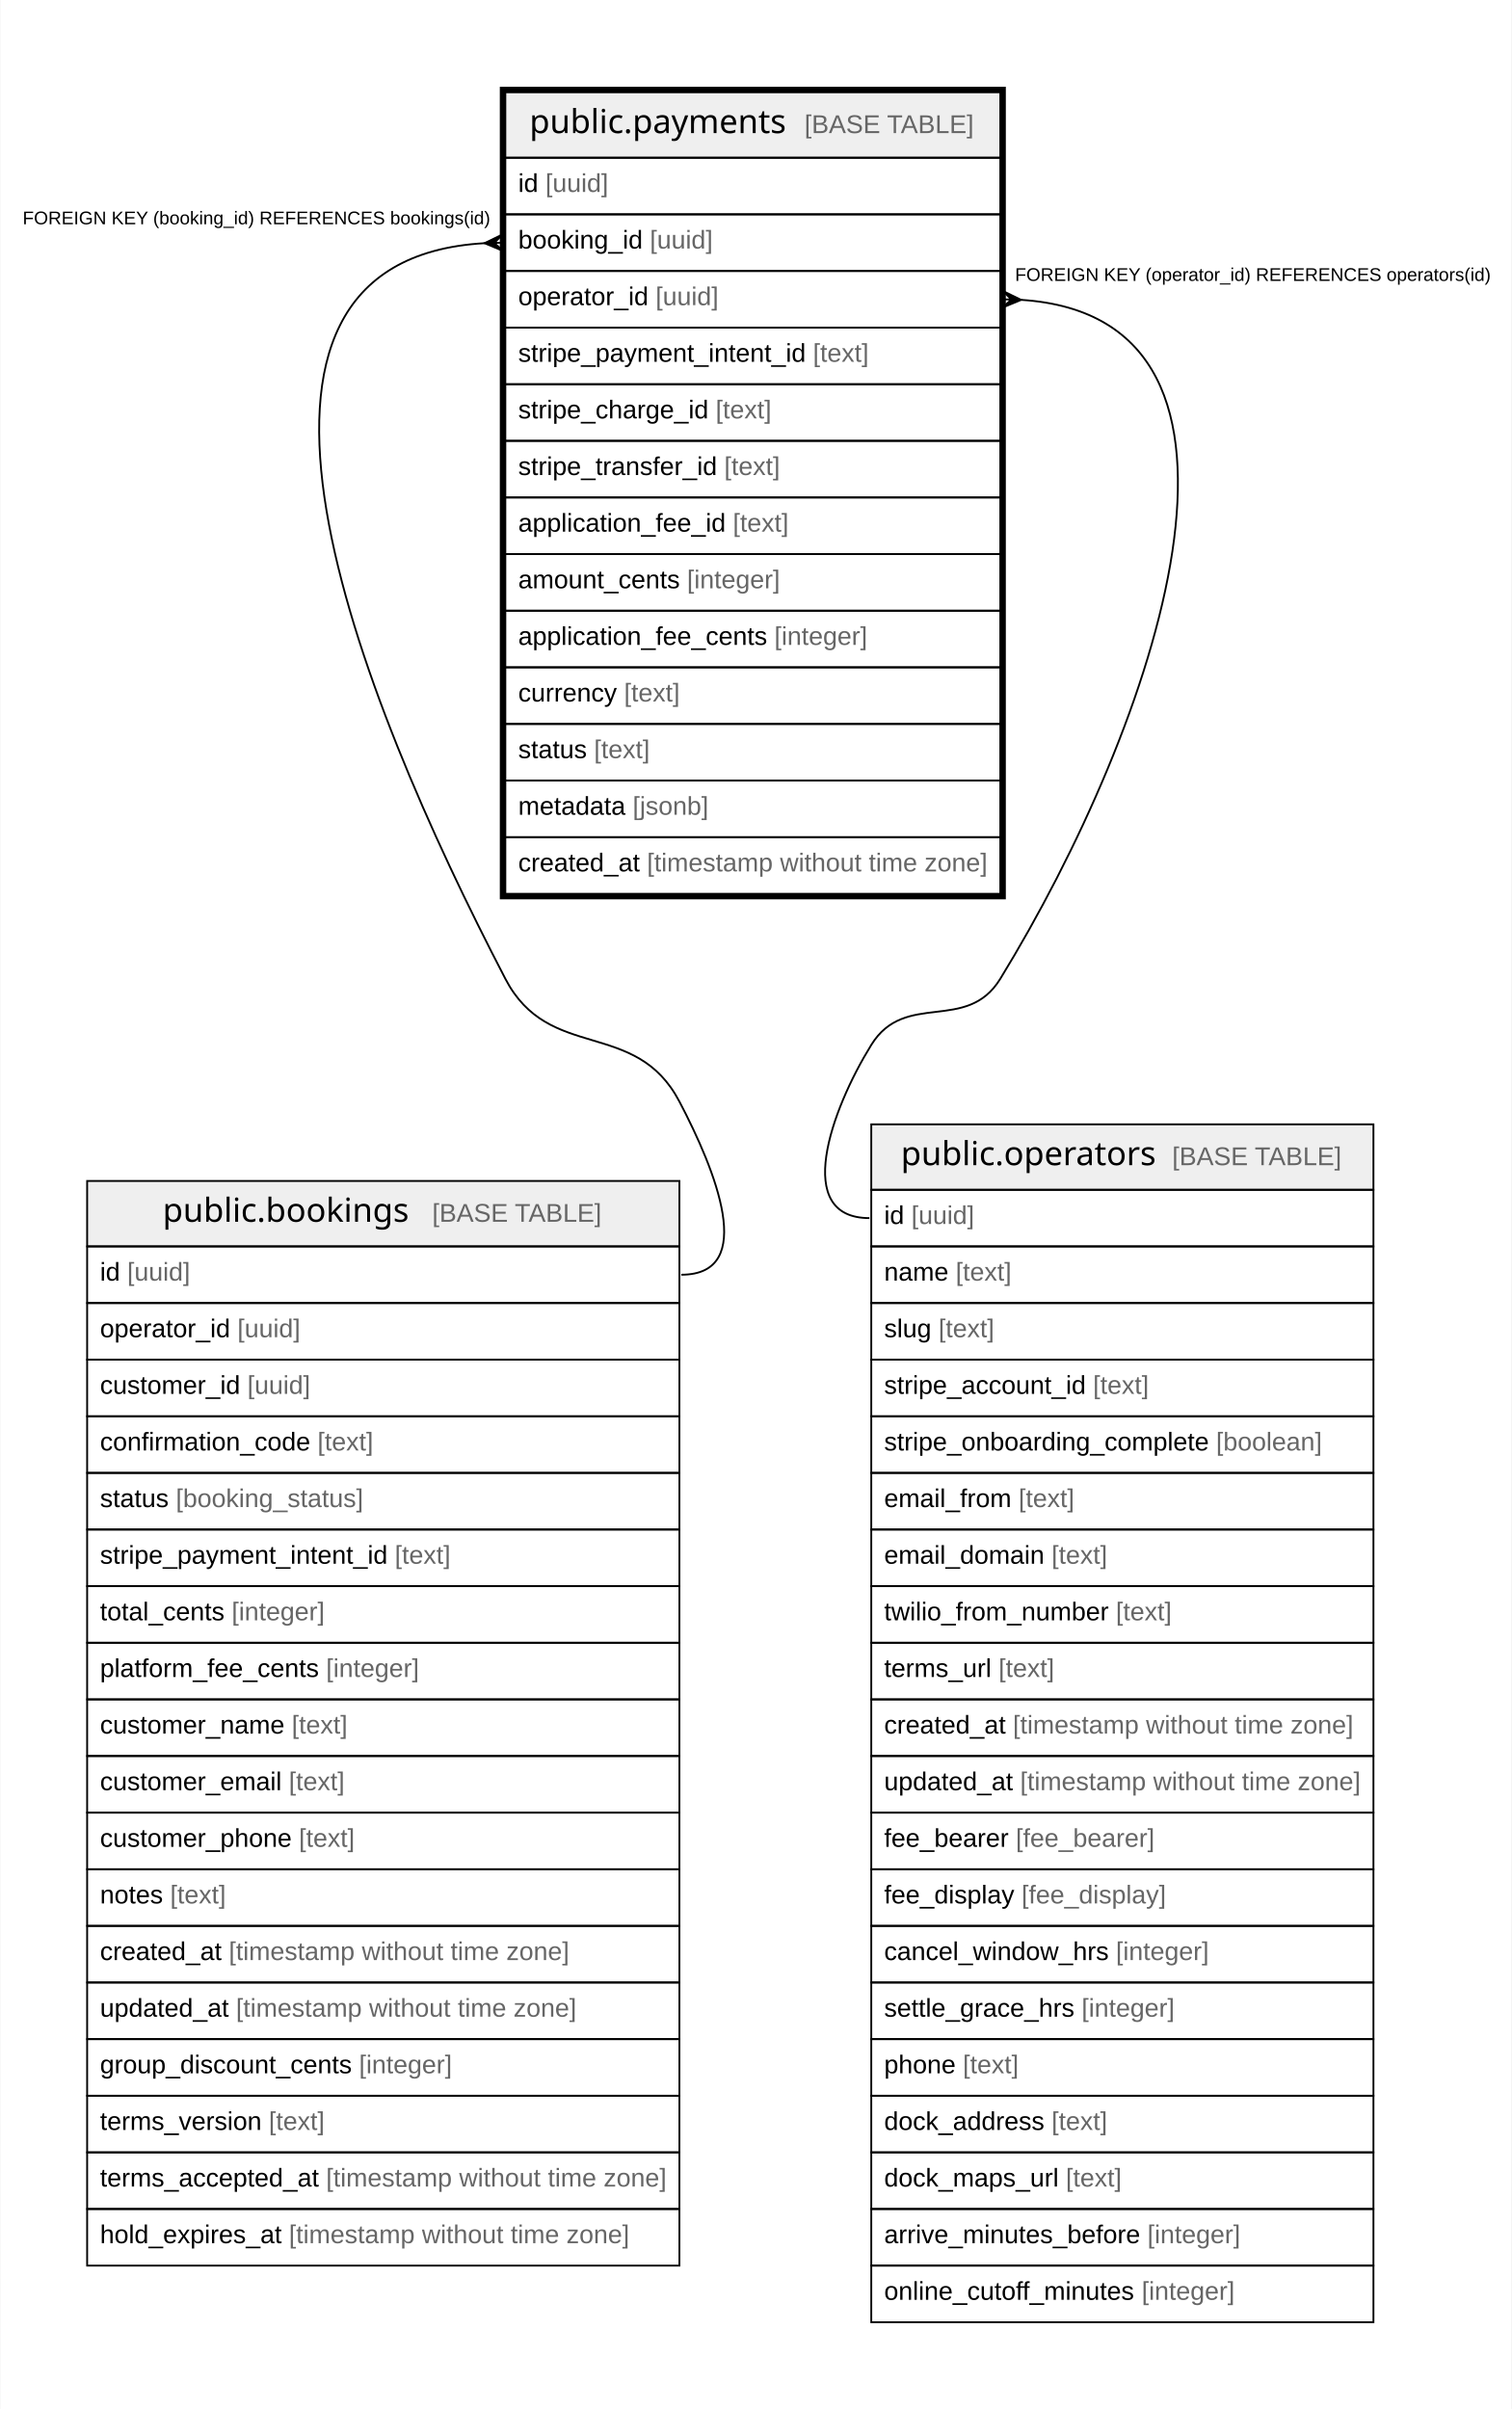
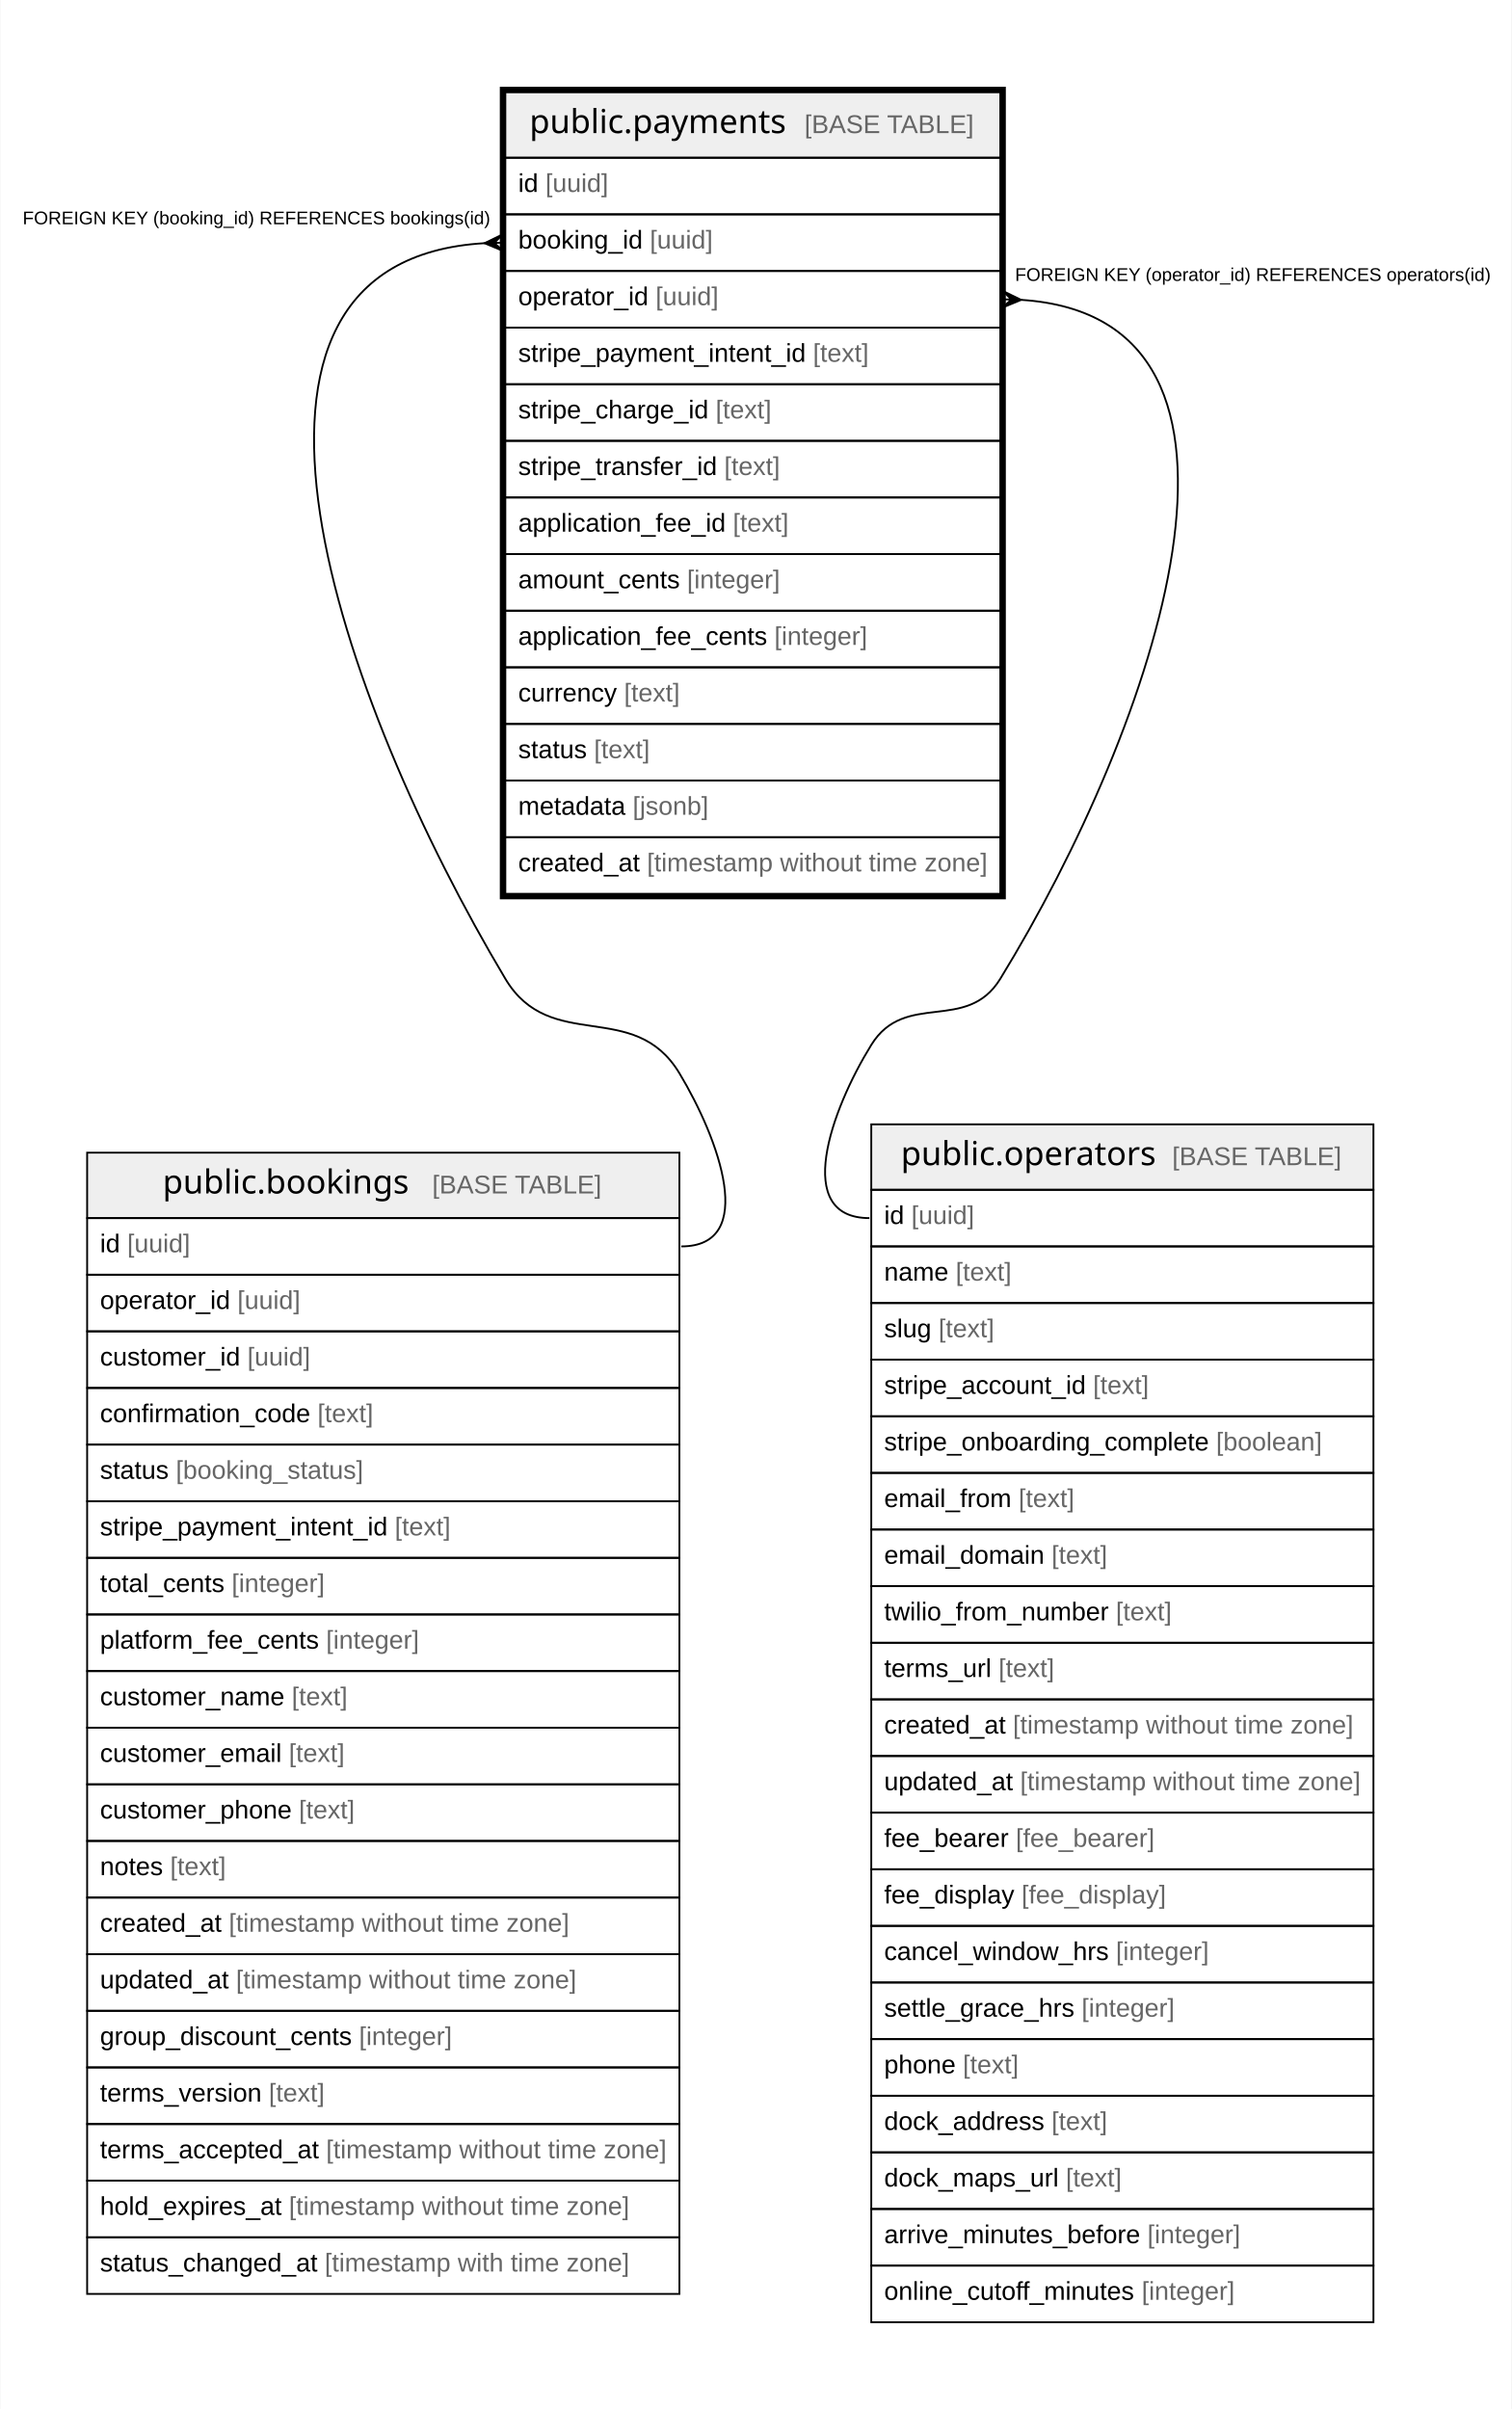
<svg xmlns="http://www.w3.org/2000/svg" width="822pt" height="1310pt" viewBox="0.00 0.00 821.85 1310.40">
  <g id="graph0" class="graph" transform="scale(1 1) rotate(0) translate(4 1306.4)">
    <polygon fill="white" stroke="none" points="-4,4 -4,-1306.4 817.85,-1306.4 817.85,4 -4,4" />
    <g id="node1" class="node">
      <polygon fill="#efefef" stroke="none" points="270.66,-1220.6 270.66,-1256.2 539.89,-1256.2 539.89,-1220.6 270.66,-1220.6" />
      <polygon fill="none" stroke="black" points="270.66,-1220.6 270.66,-1256.2 539.89,-1256.2 539.89,-1220.6 270.66,-1220.6" />
      <text text-anchor="start" x="283.79" y="-1234" font-family="Arial Bold" font-size="18.00">public.payments</text>
      <text text-anchor="start" x="402.27" y="-1234" font-family="Arial" font-size="14.00">    </text>
      <text text-anchor="start" x="433.38" y="-1234" font-family="Arial" font-size="14.00" fill="#666666">[BASE TABLE]</text>
      <polygon fill="none" stroke="black" points="270.66,-1189.8 270.66,-1220.6 539.89,-1220.6 539.89,-1189.8 270.66,-1189.8" />
      <text text-anchor="start" x="277.66" y="-1202" font-family="Arial" font-size="14.00">id </text>
      <text text-anchor="start" x="292.44" y="-1202" font-family="Arial" font-size="14.00" fill="#666666">[uuid]</text>
      <polygon fill="none" stroke="black" points="270.66,-1159 270.66,-1189.8 539.89,-1189.8 539.89,-1159 270.66,-1159" />
      <text text-anchor="start" x="277.66" y="-1171.2" font-family="Arial" font-size="14.00">booking_id </text>
      <text text-anchor="start" x="349.27" y="-1171.2" font-family="Arial" font-size="14.00" fill="#666666">[uuid]</text>
      <polygon fill="none" stroke="black" points="270.66,-1128.2 270.66,-1159 539.89,-1159 539.89,-1128.2 270.66,-1128.2" />
      <text text-anchor="start" x="277.66" y="-1140.4" font-family="Arial" font-size="14.00">operator_id </text>
      <text text-anchor="start" x="352.37" y="-1140.4" font-family="Arial" font-size="14.00" fill="#666666">[uuid]</text>
      <polygon fill="none" stroke="black" points="270.66,-1097.4 270.66,-1128.2 539.89,-1128.2 539.89,-1097.4 270.66,-1097.4" />
      <text text-anchor="start" x="277.66" y="-1109.6" font-family="Arial" font-size="14.00">stripe_payment_intent_id </text>
      <text text-anchor="start" x="437.98" y="-1109.6" font-family="Arial" font-size="14.00" fill="#666666">[text]</text>
      <polygon fill="none" stroke="black" points="270.66,-1066.6 270.66,-1097.4 539.89,-1097.4 539.89,-1066.6 270.66,-1066.6" />
      <text text-anchor="start" x="277.66" y="-1078.8" font-family="Arial" font-size="14.00">stripe_charge_id </text>
      <text text-anchor="start" x="385.05" y="-1078.8" font-family="Arial" font-size="14.00" fill="#666666">[text]</text>
      <polygon fill="none" stroke="black" points="270.66,-1035.8 270.66,-1066.6 539.89,-1066.6 539.89,-1035.8 270.66,-1035.8" />
      <text text-anchor="start" x="277.66" y="-1048" font-family="Arial" font-size="14.00">stripe_transfer_id </text>
      <text text-anchor="start" x="389.71" y="-1048" font-family="Arial" font-size="14.00" fill="#666666">[text]</text>
      <polygon fill="none" stroke="black" points="270.66,-1005 270.66,-1035.8 539.89,-1035.8 539.89,-1005 270.66,-1005" />
      <text text-anchor="start" x="277.66" y="-1017.2" font-family="Arial" font-size="14.00">application_fee_id </text>
      <text text-anchor="start" x="394.41" y="-1017.2" font-family="Arial" font-size="14.00" fill="#666666">[text]</text>
      <polygon fill="none" stroke="black" points="270.66,-974.2 270.66,-1005 539.89,-1005 539.89,-974.2 270.66,-974.2" />
      <text text-anchor="start" x="277.66" y="-986.4" font-family="Arial" font-size="14.00">amount_cents </text>
      <text text-anchor="start" x="369.49" y="-986.4" font-family="Arial" font-size="14.00" fill="#666666">[integer]</text>
      <polygon fill="none" stroke="black" points="270.66,-943.4 270.66,-974.2 539.89,-974.2 539.89,-943.4 270.66,-943.4" />
      <text text-anchor="start" x="277.66" y="-955.6" font-family="Arial" font-size="14.00">application_fee_cents </text>
      <text text-anchor="start" x="416.98" y="-955.6" font-family="Arial" font-size="14.00" fill="#666666">[integer]</text>
      <polygon fill="none" stroke="black" points="270.66,-912.6 270.66,-943.4 539.89,-943.4 539.89,-912.6 270.66,-912.6" />
      <text text-anchor="start" x="277.66" y="-924.8" font-family="Arial" font-size="14.00">currency </text>
      <text text-anchor="start" x="335.23" y="-924.8" font-family="Arial" font-size="14.00" fill="#666666">[text]</text>
      <polygon fill="none" stroke="black" points="270.66,-881.8 270.66,-912.6 539.89,-912.6 539.89,-881.8 270.66,-881.8" />
      <text text-anchor="start" x="277.66" y="-894" font-family="Arial" font-size="14.00">status </text>
      <text text-anchor="start" x="318.9" y="-894" font-family="Arial" font-size="14.00" fill="#666666">[text]</text>
      <polygon fill="none" stroke="black" points="270.66,-851 270.66,-881.8 539.89,-881.8 539.89,-851 270.66,-851" />
      <text text-anchor="start" x="277.66" y="-863.2" font-family="Arial" font-size="14.00">metadata </text>
      <text text-anchor="start" x="339.92" y="-863.2" font-family="Arial" font-size="14.00" fill="#666666">[jsonb]</text>
      <polygon fill="none" stroke="black" points="270.66,-820.2 270.66,-851 539.89,-851 539.89,-820.2 270.66,-820.2" />
      <text text-anchor="start" x="277.66" y="-832.4" font-family="Arial" font-size="14.00">created_at </text>
      <text text-anchor="start" x="347.7" y="-832.4" font-family="Arial" font-size="14.00" fill="#666666">[timestamp without time zone]</text>
      <polygon fill="none" stroke="black" stroke-width="3" points="269.16,-818.7 269.16,-1257.7 541.39,-1257.7 541.39,-818.7 269.16,-818.7" />
    </g>
    <g id="node2" class="node">
-       <polygon fill="#efefef" stroke="none" points="43.2,-628.4 43.2,-664 365.34,-664 365.34,-628.4 43.2,-628.4" />
-       <polygon fill="none" stroke="black" points="43.2,-628.4 43.2,-664 365.34,-664 365.34,-628.4 43.2,-628.4" />
-       <text text-anchor="start" x="84.28" y="-641.8" font-family="Arial Bold" font-size="18.00">public.bookings</text>
-       <text text-anchor="start" x="199.78" y="-641.8" font-family="Arial" font-size="14.00">    </text>
-       <text text-anchor="start" x="230.89" y="-641.8" font-family="Arial" font-size="14.00" fill="#666666">[BASE TABLE]</text>
-       <polygon fill="none" stroke="black" points="43.2,-597.6 43.2,-628.4 365.34,-628.4 365.34,-597.6 43.2,-597.6" />
-       <text text-anchor="start" x="50.2" y="-609.8" font-family="Arial" font-size="14.00">id </text>
-       <text text-anchor="start" x="64.99" y="-609.8" font-family="Arial" font-size="14.00" fill="#666666">[uuid]</text>
-       <polygon fill="none" stroke="black" points="43.2,-566.8 43.2,-597.6 365.34,-597.6 365.34,-566.8 43.2,-566.8" />
-       <text text-anchor="start" x="50.2" y="-579" font-family="Arial" font-size="14.00">operator_id </text>
-       <text text-anchor="start" x="124.92" y="-579" font-family="Arial" font-size="14.00" fill="#666666">[uuid]</text>
-       <polygon fill="none" stroke="black" points="43.2,-536 43.2,-566.8 365.34,-566.8 365.34,-536 43.2,-536" />
-       <text text-anchor="start" x="50.2" y="-548.2" font-family="Arial" font-size="14.00">customer_id </text>
-       <text text-anchor="start" x="130.34" y="-548.2" font-family="Arial" font-size="14.00" fill="#666666">[uuid]</text>
-       <polygon fill="none" stroke="black" points="43.2,-505.2 43.2,-536 365.34,-536 365.34,-505.2 43.2,-505.2" />
-       <text text-anchor="start" x="50.2" y="-517.4" font-family="Arial" font-size="14.00">confirmation_code </text>
-       <text text-anchor="start" x="168.49" y="-517.4" font-family="Arial" font-size="14.00" fill="#666666">[text]</text>
-       <polygon fill="none" stroke="black" points="43.2,-474.4 43.2,-505.2 365.34,-505.2 365.34,-474.4 43.2,-474.4" />
-       <text text-anchor="start" x="50.2" y="-486.6" font-family="Arial" font-size="14.00">status </text>
-       <text text-anchor="start" x="91.44" y="-486.6" font-family="Arial" font-size="14.00" fill="#666666">[booking_status]</text>
-       <polygon fill="none" stroke="black" points="43.2,-443.6 43.2,-474.4 365.34,-474.4 365.34,-443.6 43.2,-443.6" />
-       <text text-anchor="start" x="50.2" y="-455.8" font-family="Arial" font-size="14.00">stripe_payment_intent_id </text>
-       <text text-anchor="start" x="210.52" y="-455.8" font-family="Arial" font-size="14.00" fill="#666666">[text]</text>
-       <polygon fill="none" stroke="black" points="43.2,-412.8 43.2,-443.6 365.34,-443.6 365.34,-412.8 43.2,-412.8" />
-       <text text-anchor="start" x="50.2" y="-425" font-family="Arial" font-size="14.00">total_cents </text>
-       <text text-anchor="start" x="121.8" y="-425" font-family="Arial" font-size="14.00" fill="#666666">[integer]</text>
-       <polygon fill="none" stroke="black" points="43.2,-382 43.2,-412.8 365.34,-412.8 365.34,-382 43.2,-382" />
-       <text text-anchor="start" x="50.2" y="-394.2" font-family="Arial" font-size="14.00">platform_fee_cents </text>
-       <text text-anchor="start" x="173.16" y="-394.2" font-family="Arial" font-size="14.00" fill="#666666">[integer]</text>
-       <polygon fill="none" stroke="black" points="43.2,-351.2 43.2,-382 365.34,-382 365.34,-351.2 43.2,-351.2" />
-       <text text-anchor="start" x="50.2" y="-363.4" font-family="Arial" font-size="14.00">customer_name </text>
-       <text text-anchor="start" x="154.47" y="-363.4" font-family="Arial" font-size="14.00" fill="#666666">[text]</text>
-       <polygon fill="none" stroke="black" points="43.2,-320.4 43.2,-351.2 365.34,-351.2 365.34,-320.4 43.2,-320.4" />
-       <text text-anchor="start" x="50.2" y="-332.6" font-family="Arial" font-size="14.00">customer_email </text>
-       <text text-anchor="start" x="152.9" y="-332.6" font-family="Arial" font-size="14.00" fill="#666666">[text]</text>
-       <polygon fill="none" stroke="black" points="43.2,-289.6 43.2,-320.4 365.34,-320.4 365.34,-289.6 43.2,-289.6" />
-       <text text-anchor="start" x="50.2" y="-301.8" font-family="Arial" font-size="14.00">customer_phone </text>
-       <text text-anchor="start" x="158.38" y="-301.8" font-family="Arial" font-size="14.00" fill="#666666">[text]</text>
-       <polygon fill="none" stroke="black" points="43.2,-258.8 43.2,-289.6 365.34,-289.6 365.34,-258.8 43.2,-258.8" />
-       <text text-anchor="start" x="50.2" y="-271" font-family="Arial" font-size="14.00">notes </text>
-       <text text-anchor="start" x="88.34" y="-271" font-family="Arial" font-size="14.00" fill="#666666">[text]</text>
-       <polygon fill="none" stroke="black" points="43.2,-228 43.2,-258.8 365.34,-258.8 365.34,-228 43.2,-228" />
-       <text text-anchor="start" x="50.2" y="-240.2" font-family="Arial" font-size="14.00">created_at </text>
-       <text text-anchor="start" x="120.25" y="-240.2" font-family="Arial" font-size="14.00" fill="#666666">[timestamp without time zone]</text>
-       <polygon fill="none" stroke="black" points="43.2,-197.2 43.2,-228 365.34,-228 365.34,-197.2 43.2,-197.2" />
-       <text text-anchor="start" x="50.2" y="-209.4" font-family="Arial" font-size="14.00">updated_at </text>
-       <text text-anchor="start" x="124.16" y="-209.4" font-family="Arial" font-size="14.00" fill="#666666">[timestamp without time zone]</text>
-       <polygon fill="none" stroke="black" points="43.2,-166.4 43.2,-197.2 365.34,-197.2 365.34,-166.4 43.2,-166.4" />
-       <text text-anchor="start" x="50.2" y="-178.6" font-family="Arial" font-size="14.00">group_discount_cents </text>
-       <text text-anchor="start" x="191.07" y="-178.6" font-family="Arial" font-size="14.00" fill="#666666">[integer]</text>
-       <polygon fill="none" stroke="black" points="43.2,-135.6 43.2,-166.4 365.34,-166.4 365.34,-135.6 43.2,-135.6" />
-       <text text-anchor="start" x="50.2" y="-147.8" font-family="Arial" font-size="14.00">terms_version </text>
-       <text text-anchor="start" x="142.01" y="-147.8" font-family="Arial" font-size="14.00" fill="#666666">[text]</text>
-       <polygon fill="none" stroke="black" points="43.2,-104.8 43.2,-135.6 365.34,-135.6 365.34,-104.8 43.2,-104.8" />
-       <text text-anchor="start" x="50.2" y="-117" font-family="Arial" font-size="14.00">terms_accepted_at </text>
-       <text text-anchor="start" x="173.16" y="-117" font-family="Arial" font-size="14.00" fill="#666666">[timestamp without time zone]</text>
-       <polygon fill="none" stroke="black" points="43.2,-74 43.2,-104.8 365.34,-104.8 365.34,-74 43.2,-74" />
-       <text text-anchor="start" x="50.2" y="-86.2" font-family="Arial" font-size="14.00">hold_expires_at </text>
-       <text text-anchor="start" x="152.94" y="-86.2" font-family="Arial" font-size="14.00" fill="#666666">[timestamp without time zone]</text>
+       <polygon fill="#efefef" stroke="none" points="43.2,-643.8 43.2,-679.4 365.34,-679.4 365.34,-643.8 43.2,-643.8" />
+       <polygon fill="none" stroke="black" points="43.2,-643.8 43.2,-679.4 365.34,-679.4 365.34,-643.8 43.2,-643.8" />
+       <text text-anchor="start" x="84.28" y="-657.2" font-family="Arial Bold" font-size="18.00">public.bookings</text>
+       <text text-anchor="start" x="199.78" y="-657.2" font-family="Arial" font-size="14.00">    </text>
+       <text text-anchor="start" x="230.89" y="-657.2" font-family="Arial" font-size="14.00" fill="#666666">[BASE TABLE]</text>
+       <polygon fill="none" stroke="black" points="43.2,-613 43.2,-643.8 365.34,-643.8 365.34,-613 43.2,-613" />
+       <text text-anchor="start" x="50.2" y="-625.2" font-family="Arial" font-size="14.00">id </text>
+       <text text-anchor="start" x="64.99" y="-625.2" font-family="Arial" font-size="14.00" fill="#666666">[uuid]</text>
+       <polygon fill="none" stroke="black" points="43.2,-582.2 43.2,-613 365.34,-613 365.34,-582.2 43.2,-582.2" />
+       <text text-anchor="start" x="50.2" y="-594.4" font-family="Arial" font-size="14.00">operator_id </text>
+       <text text-anchor="start" x="124.92" y="-594.4" font-family="Arial" font-size="14.00" fill="#666666">[uuid]</text>
+       <polygon fill="none" stroke="black" points="43.2,-551.4 43.2,-582.2 365.34,-582.2 365.34,-551.4 43.2,-551.4" />
+       <text text-anchor="start" x="50.2" y="-563.6" font-family="Arial" font-size="14.00">customer_id </text>
+       <text text-anchor="start" x="130.34" y="-563.6" font-family="Arial" font-size="14.00" fill="#666666">[uuid]</text>
+       <polygon fill="none" stroke="black" points="43.2,-520.6 43.2,-551.4 365.34,-551.4 365.34,-520.6 43.2,-520.6" />
+       <text text-anchor="start" x="50.2" y="-532.8" font-family="Arial" font-size="14.00">confirmation_code </text>
+       <text text-anchor="start" x="168.49" y="-532.8" font-family="Arial" font-size="14.00" fill="#666666">[text]</text>
+       <polygon fill="none" stroke="black" points="43.2,-489.8 43.2,-520.6 365.34,-520.6 365.34,-489.8 43.2,-489.8" />
+       <text text-anchor="start" x="50.2" y="-502" font-family="Arial" font-size="14.00">status </text>
+       <text text-anchor="start" x="91.44" y="-502" font-family="Arial" font-size="14.00" fill="#666666">[booking_status]</text>
+       <polygon fill="none" stroke="black" points="43.2,-459 43.2,-489.8 365.34,-489.8 365.34,-459 43.2,-459" />
+       <text text-anchor="start" x="50.2" y="-471.2" font-family="Arial" font-size="14.00">stripe_payment_intent_id </text>
+       <text text-anchor="start" x="210.52" y="-471.2" font-family="Arial" font-size="14.00" fill="#666666">[text]</text>
+       <polygon fill="none" stroke="black" points="43.2,-428.2 43.2,-459 365.34,-459 365.34,-428.2 43.2,-428.2" />
+       <text text-anchor="start" x="50.2" y="-440.4" font-family="Arial" font-size="14.00">total_cents </text>
+       <text text-anchor="start" x="121.8" y="-440.4" font-family="Arial" font-size="14.00" fill="#666666">[integer]</text>
+       <polygon fill="none" stroke="black" points="43.2,-397.4 43.2,-428.2 365.34,-428.2 365.34,-397.4 43.2,-397.4" />
+       <text text-anchor="start" x="50.2" y="-409.6" font-family="Arial" font-size="14.00">platform_fee_cents </text>
+       <text text-anchor="start" x="173.16" y="-409.6" font-family="Arial" font-size="14.00" fill="#666666">[integer]</text>
+       <polygon fill="none" stroke="black" points="43.2,-366.6 43.2,-397.4 365.34,-397.4 365.34,-366.6 43.2,-366.6" />
+       <text text-anchor="start" x="50.2" y="-378.8" font-family="Arial" font-size="14.00">customer_name </text>
+       <text text-anchor="start" x="154.47" y="-378.8" font-family="Arial" font-size="14.00" fill="#666666">[text]</text>
+       <polygon fill="none" stroke="black" points="43.2,-335.8 43.2,-366.6 365.34,-366.6 365.34,-335.8 43.2,-335.8" />
+       <text text-anchor="start" x="50.2" y="-348" font-family="Arial" font-size="14.00">customer_email </text>
+       <text text-anchor="start" x="152.9" y="-348" font-family="Arial" font-size="14.00" fill="#666666">[text]</text>
+       <polygon fill="none" stroke="black" points="43.2,-305 43.2,-335.8 365.34,-335.8 365.34,-305 43.2,-305" />
+       <text text-anchor="start" x="50.2" y="-317.2" font-family="Arial" font-size="14.00">customer_phone </text>
+       <text text-anchor="start" x="158.38" y="-317.2" font-family="Arial" font-size="14.00" fill="#666666">[text]</text>
+       <polygon fill="none" stroke="black" points="43.2,-274.2 43.2,-305 365.34,-305 365.34,-274.2 43.2,-274.2" />
+       <text text-anchor="start" x="50.2" y="-286.4" font-family="Arial" font-size="14.00">notes </text>
+       <text text-anchor="start" x="88.34" y="-286.4" font-family="Arial" font-size="14.00" fill="#666666">[text]</text>
+       <polygon fill="none" stroke="black" points="43.2,-243.4 43.2,-274.2 365.34,-274.2 365.34,-243.4 43.2,-243.4" />
+       <text text-anchor="start" x="50.2" y="-255.6" font-family="Arial" font-size="14.00">created_at </text>
+       <text text-anchor="start" x="120.25" y="-255.6" font-family="Arial" font-size="14.00" fill="#666666">[timestamp without time zone]</text>
+       <polygon fill="none" stroke="black" points="43.2,-212.6 43.2,-243.4 365.34,-243.4 365.34,-212.6 43.2,-212.6" />
+       <text text-anchor="start" x="50.2" y="-224.8" font-family="Arial" font-size="14.00">updated_at </text>
+       <text text-anchor="start" x="124.16" y="-224.8" font-family="Arial" font-size="14.00" fill="#666666">[timestamp without time zone]</text>
+       <polygon fill="none" stroke="black" points="43.2,-181.8 43.2,-212.6 365.34,-212.6 365.34,-181.8 43.2,-181.8" />
+       <text text-anchor="start" x="50.2" y="-194" font-family="Arial" font-size="14.00">group_discount_cents </text>
+       <text text-anchor="start" x="191.07" y="-194" font-family="Arial" font-size="14.00" fill="#666666">[integer]</text>
+       <polygon fill="none" stroke="black" points="43.2,-151 43.2,-181.8 365.34,-181.8 365.34,-151 43.2,-151" />
+       <text text-anchor="start" x="50.2" y="-163.2" font-family="Arial" font-size="14.00">terms_version </text>
+       <text text-anchor="start" x="142.01" y="-163.2" font-family="Arial" font-size="14.00" fill="#666666">[text]</text>
+       <polygon fill="none" stroke="black" points="43.2,-120.2 43.2,-151 365.34,-151 365.34,-120.2 43.2,-120.2" />
+       <text text-anchor="start" x="50.2" y="-132.4" font-family="Arial" font-size="14.00">terms_accepted_at </text>
+       <text text-anchor="start" x="173.16" y="-132.4" font-family="Arial" font-size="14.00" fill="#666666">[timestamp without time zone]</text>
+       <polygon fill="none" stroke="black" points="43.2,-89.4 43.2,-120.2 365.34,-120.2 365.34,-89.4 43.2,-89.4" />
+       <text text-anchor="start" x="50.2" y="-101.6" font-family="Arial" font-size="14.00">hold_expires_at </text>
+       <text text-anchor="start" x="152.94" y="-101.6" font-family="Arial" font-size="14.00" fill="#666666">[timestamp without time zone]</text>
+       <polygon fill="none" stroke="black" points="43.2,-58.6 43.2,-89.4 365.34,-89.4 365.34,-58.6 43.2,-58.6" />
+       <text text-anchor="start" x="50.2" y="-70.8" font-family="Arial" font-size="14.00">status_changed_at </text>
+       <text text-anchor="start" x="172.41" y="-70.8" font-family="Arial" font-size="14.00" fill="#666666">[timestamp with time zone]</text>
    </g>
    <g id="edge1" class="edge">
-       <path fill="none" stroke="black" d="M259.54,-1174.12C95.48,-1164.96 190.17,-928.81 270.66,-774 294.41,-728.3 341.4,-752.8 365.34,-707.2 384.81,-670.13 408.21,-613 366.34,-613" />
-       <polygon fill="black" stroke="black" points="259.32,-1174.12 269.2,-1178.89 264.66,-1174.26 268.99,-1174.38 268.99,-1174.38 268.99,-1174.38 264.66,-1174.26 269.44,-1169.89 259.32,-1174.12" />
+       <path fill="none" stroke="black" d="M259.53,-1174.12C95.13,-1164.76 181.25,-923.83 270.66,-774 295.19,-732.88 340.64,-763.62 365.34,-722.6 386.94,-686.73 408.21,-628.4 366.34,-628.4" />
+       <polygon fill="black" stroke="black" points="259.32,-1174.11 269.2,-1178.89 264.66,-1174.26 268.99,-1174.38 268.99,-1174.38 268.99,-1174.38 264.66,-1174.26 269.45,-1169.89 259.32,-1174.11" />
      <text text-anchor="start" x="8.12" y="-1184.4" font-family="Arial" font-size="10.00">FOREIGN KEY (booking_id) REFERENCES bookings(id)</text>
    </g>
    <g id="node3" class="node">
      <polygon fill="#efefef" stroke="none" points="469.7,-659.2 469.7,-694.8 742.84,-694.8 742.84,-659.2 469.7,-659.2" />
      <polygon fill="none" stroke="black" points="469.7,-659.2 469.7,-694.8 742.84,-694.8 742.84,-659.2 469.7,-659.2" />
      <text text-anchor="start" x="485.8" y="-672.6" font-family="Arial Bold" font-size="18.00">public.operators</text>
      <text text-anchor="start" x="602.26" y="-672.6" font-family="Arial" font-size="14.00">    </text>
      <text text-anchor="start" x="633.38" y="-672.6" font-family="Arial" font-size="14.00" fill="#666666">[BASE TABLE]</text>
      <polygon fill="none" stroke="black" points="469.7,-628.4 469.7,-659.2 742.84,-659.2 742.84,-628.4 469.7,-628.4" />
      <text text-anchor="start" x="476.7" y="-640.6" font-family="Arial" font-size="14.00">id </text>
      <text text-anchor="start" x="491.49" y="-640.6" font-family="Arial" font-size="14.00" fill="#666666">[uuid]</text>
      <polygon fill="none" stroke="black" points="469.7,-597.6 469.7,-628.4 742.84,-628.4 742.84,-597.6 469.7,-597.6" />
      <text text-anchor="start" x="476.7" y="-609.8" font-family="Arial" font-size="14.00">name </text>
      <text text-anchor="start" x="515.61" y="-609.8" font-family="Arial" font-size="14.00" fill="#666666">[text]</text>
      <polygon fill="none" stroke="black" points="469.7,-566.8 469.7,-597.6 742.84,-597.6 742.84,-566.8 469.7,-566.8" />
      <text text-anchor="start" x="476.7" y="-579" font-family="Arial" font-size="14.00">slug </text>
      <text text-anchor="start" x="506.27" y="-579" font-family="Arial" font-size="14.00" fill="#666666">[text]</text>
      <polygon fill="none" stroke="black" points="469.7,-536 469.7,-566.8 742.84,-566.8 742.84,-536 469.7,-536" />
      <text text-anchor="start" x="476.7" y="-548.2" font-family="Arial" font-size="14.00">stripe_account_id </text>
      <text text-anchor="start" x="590.33" y="-548.2" font-family="Arial" font-size="14.00" fill="#666666">[text]</text>
      <polygon fill="none" stroke="black" points="469.7,-505.2 469.7,-536 742.84,-536 742.84,-505.2 469.7,-505.2" />
      <text text-anchor="start" x="476.7" y="-517.4" font-family="Arial" font-size="14.00">stripe_onboarding_complete </text>
      <text text-anchor="start" x="657.26" y="-517.4" font-family="Arial" font-size="14.00" fill="#666666">[boolean]</text>
      <polygon fill="none" stroke="black" points="469.7,-474.4 469.7,-505.2 742.84,-505.2 742.84,-474.4 469.7,-474.4" />
      <text text-anchor="start" x="476.7" y="-486.6" font-family="Arial" font-size="14.00">email_from </text>
      <text text-anchor="start" x="549.83" y="-486.6" font-family="Arial" font-size="14.00" fill="#666666">[text]</text>
      <polygon fill="none" stroke="black" points="469.7,-443.6 469.7,-474.4 742.84,-474.4 742.84,-443.6 469.7,-443.6" />
      <text text-anchor="start" x="476.7" y="-455.8" font-family="Arial" font-size="14.00">email_domain </text>
      <text text-anchor="start" x="567.75" y="-455.8" font-family="Arial" font-size="14.00" fill="#666666">[text]</text>
      <polygon fill="none" stroke="black" points="469.7,-412.8 469.7,-443.6 742.84,-443.6 742.84,-412.8 469.7,-412.8" />
      <text text-anchor="start" x="476.7" y="-425" font-family="Arial" font-size="14.00">twilio_from_number </text>
      <text text-anchor="start" x="602.75" y="-425" font-family="Arial" font-size="14.00" fill="#666666">[text]</text>
      <polygon fill="none" stroke="black" points="469.7,-382 469.7,-412.8 742.84,-412.8 742.84,-382 469.7,-382" />
      <text text-anchor="start" x="476.7" y="-394.2" font-family="Arial" font-size="14.00">terms_url </text>
      <text text-anchor="start" x="538.93" y="-394.2" font-family="Arial" font-size="14.00" fill="#666666">[text]</text>
      <polygon fill="none" stroke="black" points="469.7,-351.2 469.7,-382 742.84,-382 742.84,-351.2 469.7,-351.2" />
      <text text-anchor="start" x="476.7" y="-363.4" font-family="Arial" font-size="14.00">created_at </text>
      <text text-anchor="start" x="546.75" y="-363.4" font-family="Arial" font-size="14.00" fill="#666666">[timestamp without time zone]</text>
      <polygon fill="none" stroke="black" points="469.7,-320.4 469.7,-351.2 742.84,-351.2 742.84,-320.4 469.7,-320.4" />
      <text text-anchor="start" x="476.7" y="-332.6" font-family="Arial" font-size="14.00">updated_at </text>
      <text text-anchor="start" x="550.66" y="-332.6" font-family="Arial" font-size="14.00" fill="#666666">[timestamp without time zone]</text>
      <polygon fill="none" stroke="black" points="469.7,-289.6 469.7,-320.4 742.84,-320.4 742.84,-289.6 469.7,-289.6" />
      <text text-anchor="start" x="476.7" y="-301.8" font-family="Arial" font-size="14.00">fee_bearer </text>
      <text text-anchor="start" x="548.31" y="-301.8" font-family="Arial" font-size="14.00" fill="#666666">[fee_bearer]</text>
      <polygon fill="none" stroke="black" points="469.7,-258.8 469.7,-289.6 742.84,-289.6 742.84,-258.8 469.7,-258.8" />
      <text text-anchor="start" x="476.7" y="-271" font-family="Arial" font-size="14.00">fee_display </text>
      <text text-anchor="start" x="551.42" y="-271" font-family="Arial" font-size="14.00" fill="#666666">[fee_display]</text>
      <polygon fill="none" stroke="black" points="469.7,-228 469.7,-258.8 742.84,-258.8 742.84,-228 469.7,-228" />
      <text text-anchor="start" x="476.7" y="-240.2" font-family="Arial" font-size="14.00">cancel_window_hrs </text>
      <text text-anchor="start" x="602.77" y="-240.2" font-family="Arial" font-size="14.00" fill="#666666">[integer]</text>
      <polygon fill="none" stroke="black" points="469.7,-197.2 469.7,-228 742.84,-228 742.84,-197.2 469.7,-197.2" />
      <text text-anchor="start" x="476.7" y="-209.4" font-family="Arial" font-size="14.00">settle_grace_hrs </text>
      <text text-anchor="start" x="584.09" y="-209.4" font-family="Arial" font-size="14.00" fill="#666666">[integer]</text>
      <polygon fill="none" stroke="black" points="469.7,-166.4 469.7,-197.2 742.84,-197.2 742.84,-166.4 469.7,-166.4" />
      <text text-anchor="start" x="476.7" y="-178.6" font-family="Arial" font-size="14.00">phone </text>
      <text text-anchor="start" x="519.52" y="-178.6" font-family="Arial" font-size="14.00" fill="#666666">[text]</text>
      <polygon fill="none" stroke="black" points="469.7,-135.6 469.7,-166.4 742.84,-166.4 742.84,-135.6 469.7,-135.6" />
      <text text-anchor="start" x="476.7" y="-147.8" font-family="Arial" font-size="14.00">dock_address </text>
      <text text-anchor="start" x="567.75" y="-147.8" font-family="Arial" font-size="14.00" fill="#666666">[text]</text>
      <polygon fill="none" stroke="black" points="469.7,-104.8 469.7,-135.6 742.84,-135.6 742.84,-104.8 469.7,-104.8" />
      <text text-anchor="start" x="476.7" y="-117" font-family="Arial" font-size="14.00">dock_maps_url </text>
      <text text-anchor="start" x="575.53" y="-117" font-family="Arial" font-size="14.00" fill="#666666">[text]</text>
      <polygon fill="none" stroke="black" points="469.7,-74 469.7,-104.8 742.84,-104.8 742.84,-74 469.7,-74" />
      <text text-anchor="start" x="476.7" y="-86.2" font-family="Arial" font-size="14.00">arrive_minutes_before </text>
      <text text-anchor="start" x="619.89" y="-86.2" font-family="Arial" font-size="14.00" fill="#666666">[integer]</text>
      <polygon fill="none" stroke="black" points="469.7,-43.2 469.7,-74 742.84,-74 742.84,-43.2 469.7,-43.2" />
      <text text-anchor="start" x="476.7" y="-55.4" font-family="Arial" font-size="14.00">online_cutoff_minutes </text>
      <text text-anchor="start" x="616.79" y="-55.4" font-family="Arial" font-size="14.00" fill="#666666">[integer]</text>
    </g>
    <g id="edge2" class="edge">
      <path fill="none" stroke="black" d="M551.14,-1143.29C701.74,-1133.78 623.88,-911.05 539.89,-774 521.57,-744.11 488.14,-767.82 469.7,-738 447.68,-702.39 426.83,-643.8 468.7,-643.8" />
      <polygon fill="black" stroke="black" points="551.22,-1143.28 541.08,-1139.09 545.89,-1143.45 541.56,-1143.58 541.56,-1143.58 541.56,-1143.58 545.89,-1143.45 541.36,-1148.09 551.22,-1143.28" />
      <text text-anchor="start" x="547.89" y="-1153.6" font-family="Arial" font-size="10.00">FOREIGN KEY (operator_id) REFERENCES operators(id)</text>
    </g>
  </g>
</svg>
